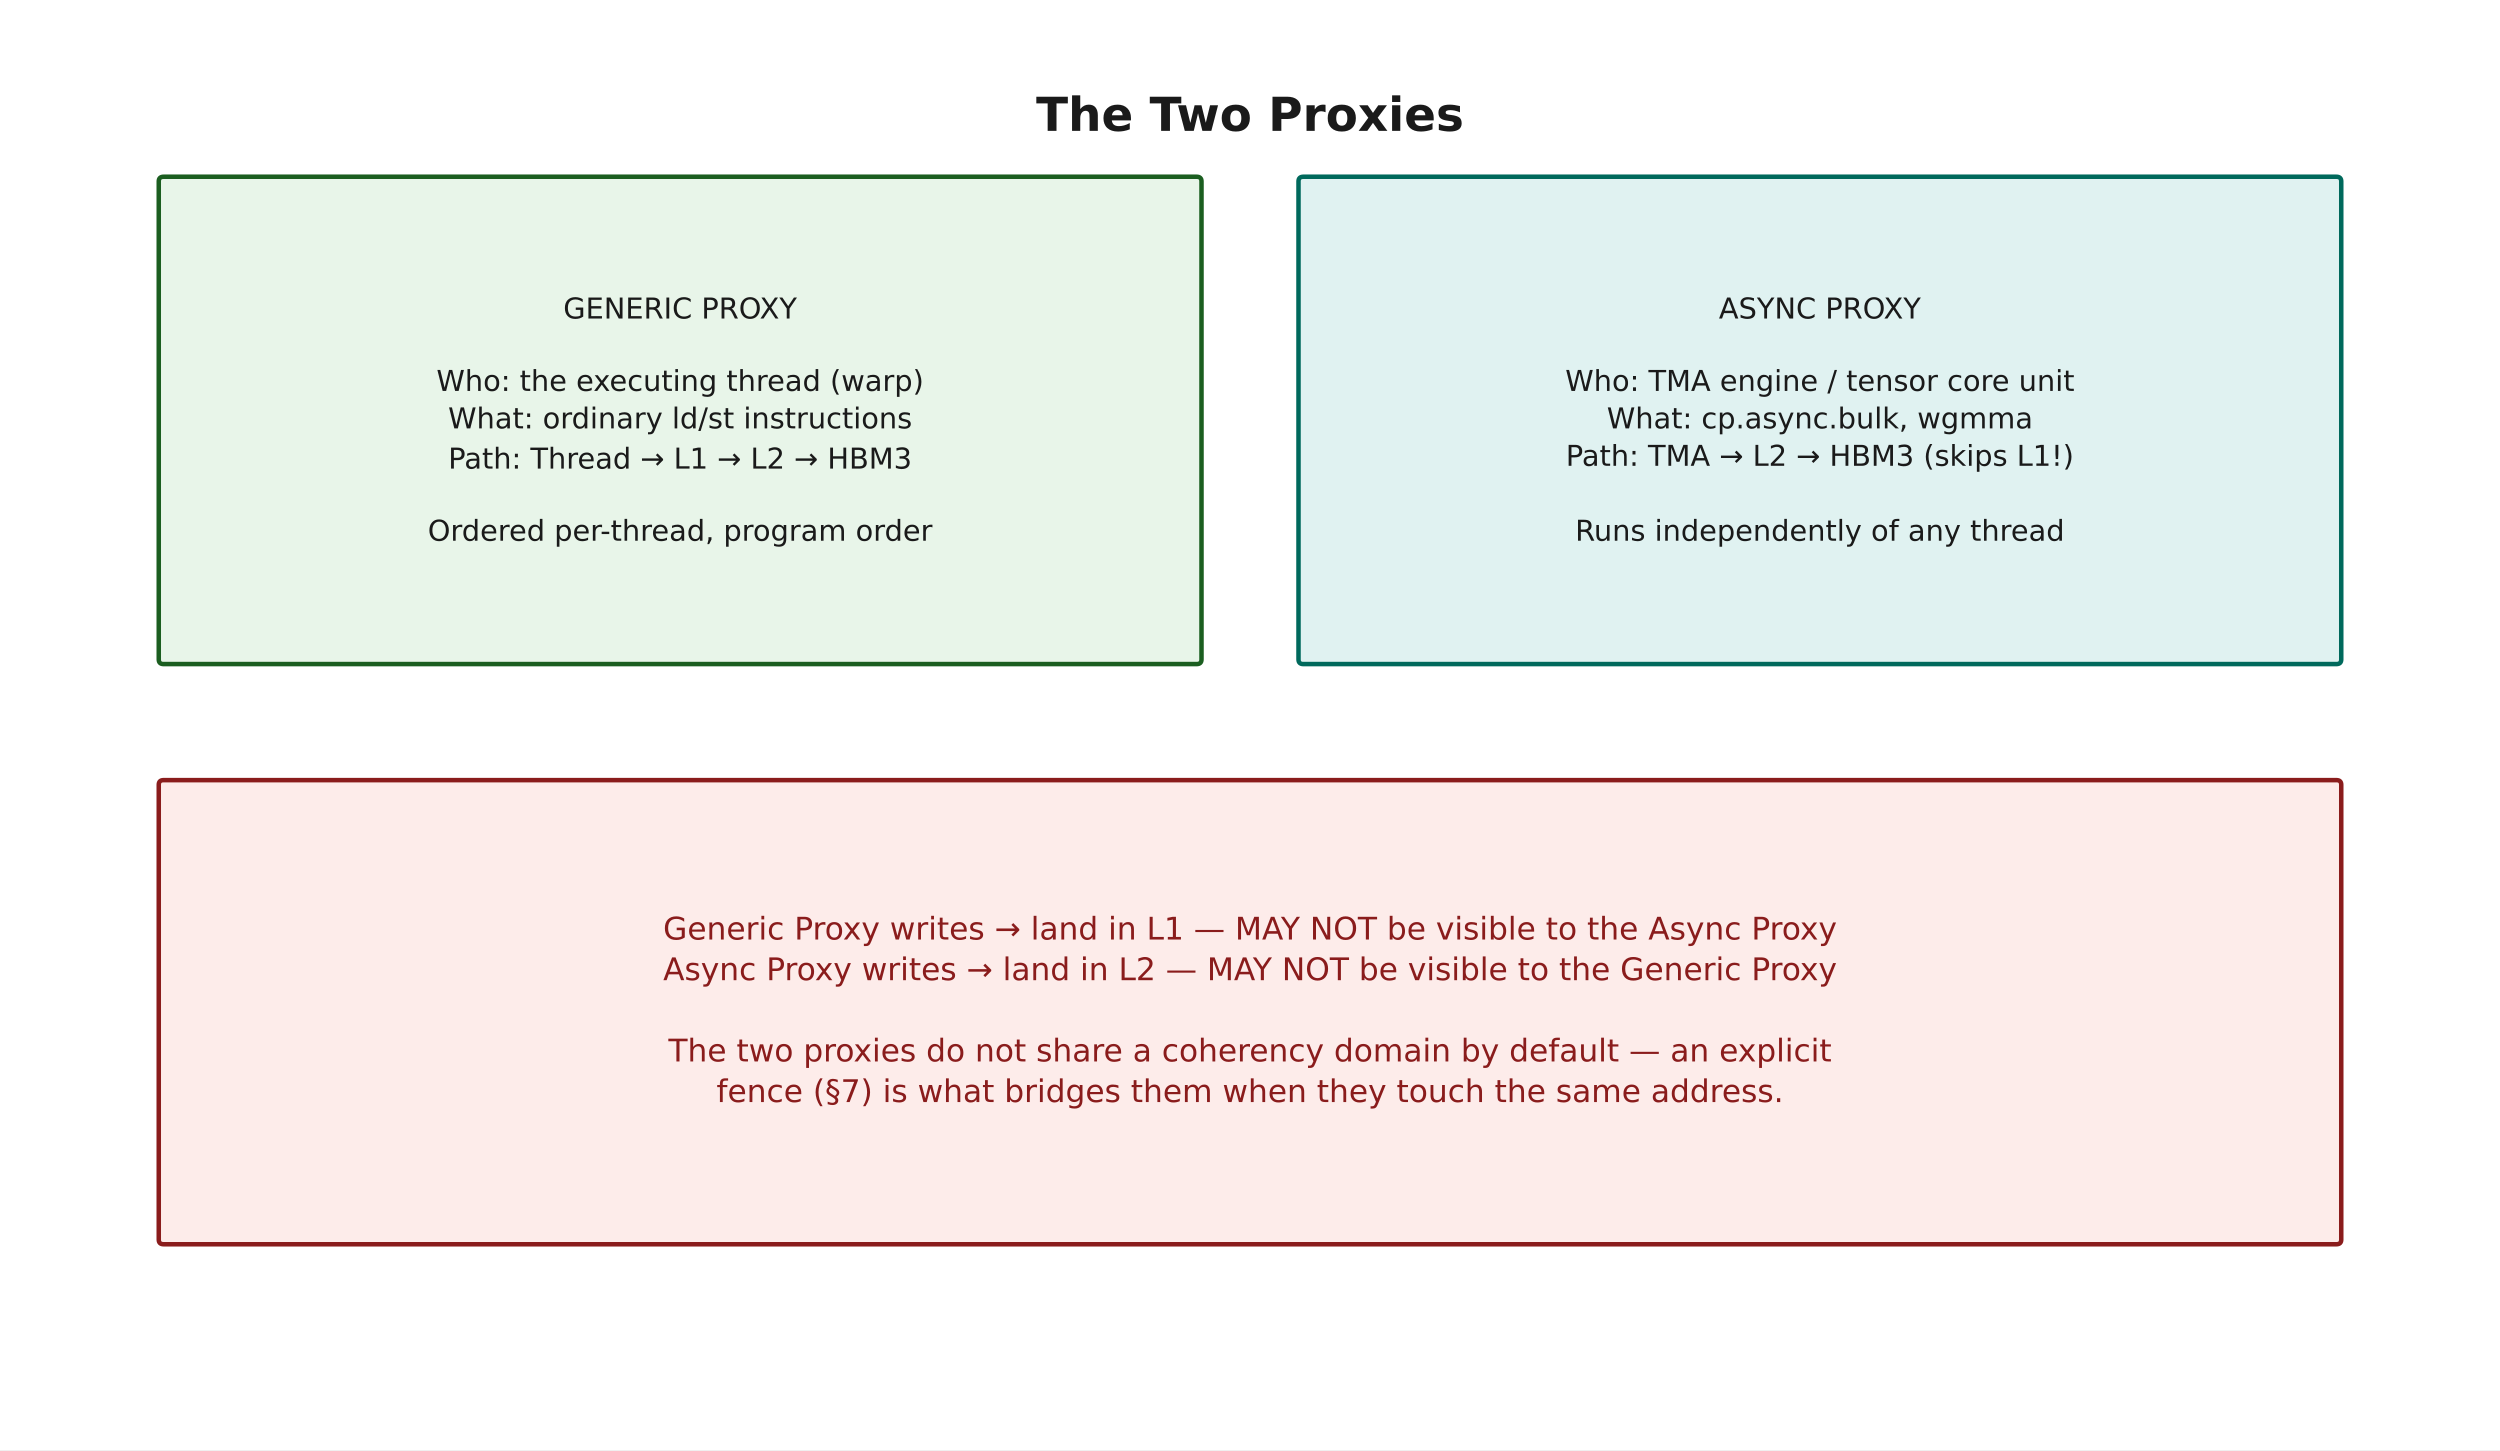
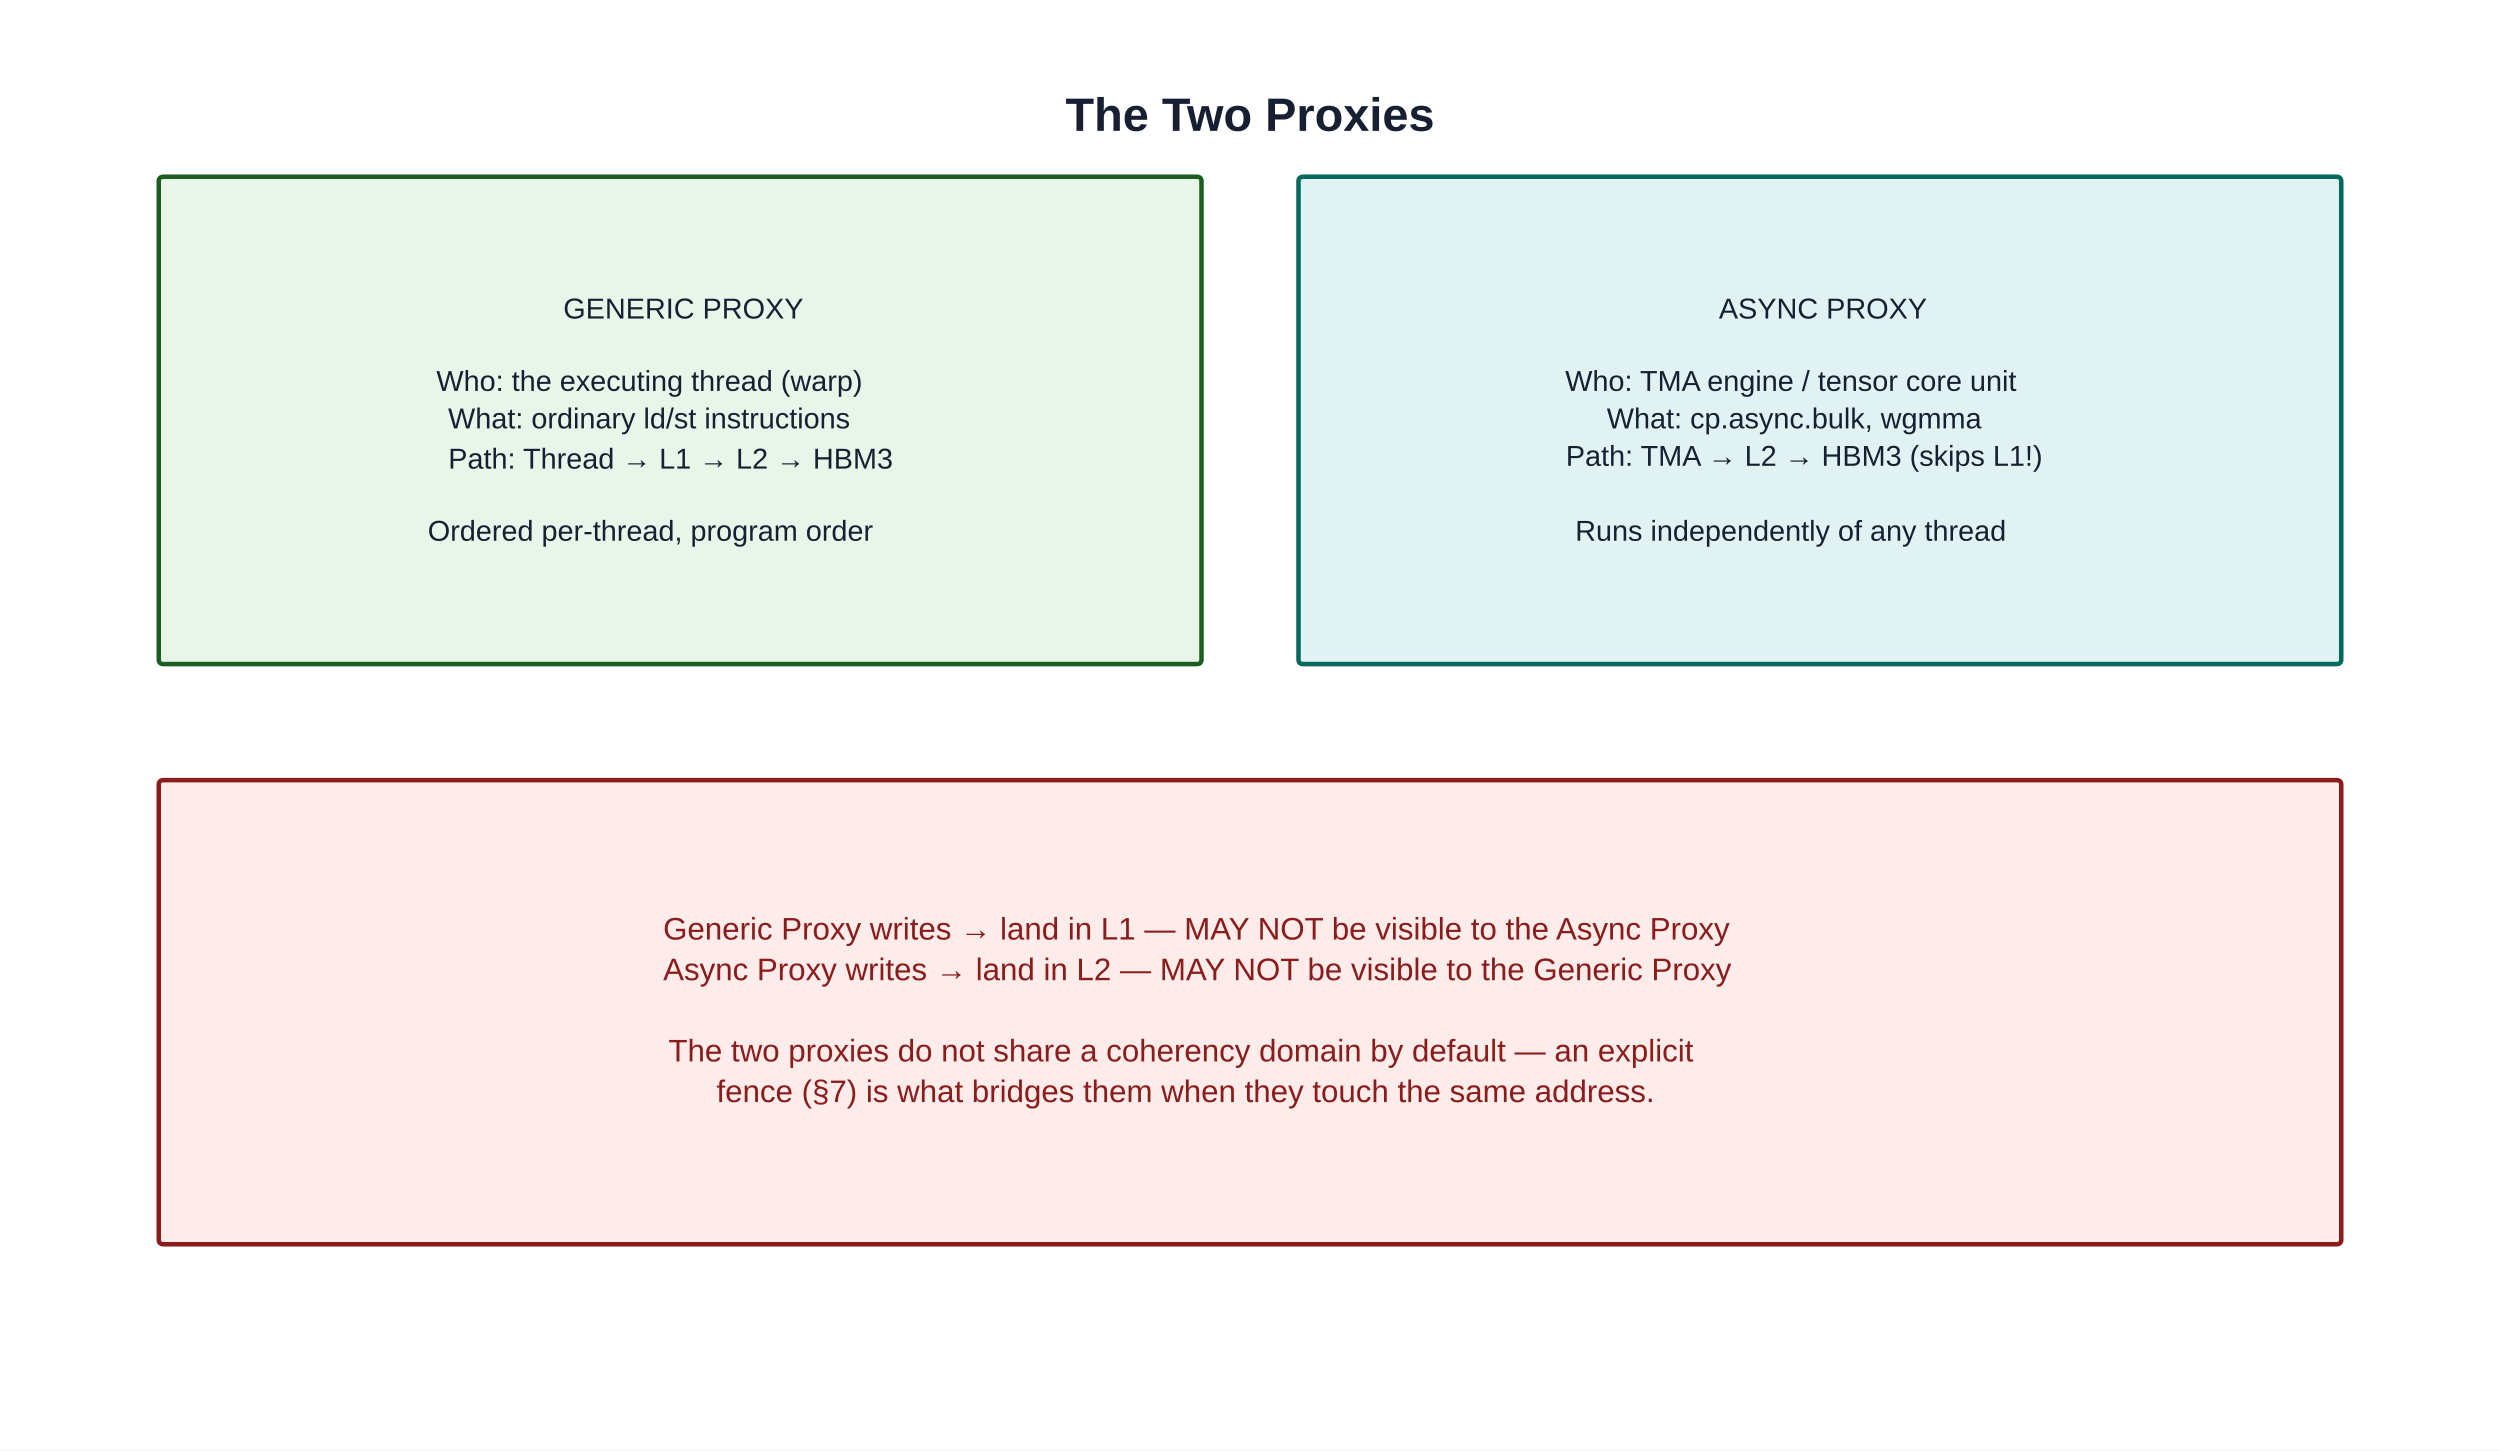
- <svg xmlns="http://www.w3.org/2000/svg" width="720pt" height="417.6pt" viewBox="0 0 720 417.6" version="1.1">
+ <svg xmlns="http://www.w3.org/2000/svg" role="img" width="720pt" height="417.6pt" viewBox="0 0 720 417.6" version="1.1">
  <defs>
    <style type="text/css">*{stroke-linejoin: round; stroke-linecap: butt}</style>
  </defs>
  <g id="figure_1">
    <g id="patch_1">
-       <path d="M 0 417.6  L 720 417.6  L 720 0  L 0 0  z " style="fill: #ffffff" />
+       <path d="M 0 417.6 L 720 417.6 L 720 0 L 0 0 z " style="fill: #ffffff" />
    </g>
    <g id="axes_1">
      <g id="patch_2">
-         <path d="M 47.117 191.257  L 344.635 191.257  Q 346.032 191.257 346.032 189.92  L 346.032 52.238  Q 346.032 50.902 344.635 50.902  L 47.117 50.902  Q 45.72 50.902 45.72 52.238  L 45.72 189.92  Q 45.72 191.257 47.117 191.257  z " clip-path="url(#pd25f99852d)" style="fill: #e8f5e9; stroke: #1b5e20; stroke-width: 1.3; stroke-linejoin: miter" />
+         <path d="M 47.117 191.257 L 344.635 191.257 Q 346.032 191.257 346.032 189.92 L 346.032 52.238 Q 346.032 50.902 344.635 50.902 L 47.117 50.902 Q 45.72 50.902 45.72 52.238 L 45.72 189.92 Q 45.72 191.257 47.117 191.257 z " clip-path="url(#pd25f99852d)" style="fill: #e8f5e9; stroke: #1b5e20; stroke-width: 1.3; stroke-linejoin: miter" />
      </g>
      <g id="patch_3">
-         <path d="M 375.365 191.257  L 672.883 191.257  Q 674.28 191.257 674.28 189.92  L 674.28 52.238  Q 674.28 50.902 672.883 50.902  L 375.365 50.902  Q 373.968 50.902 373.968 52.238  L 373.968 189.92  Q 373.968 191.257 375.365 191.257  z " clip-path="url(#pd25f99852d)" style="fill: #e0f2f1; stroke: #00695c; stroke-width: 1.3; stroke-linejoin: miter" />
+         <path d="M 375.365 191.257 L 672.883 191.257 Q 674.28 191.257 674.28 189.92 L 674.28 52.238 Q 674.28 50.902 672.883 50.902 L 375.365 50.902 Q 373.968 50.902 373.968 52.238 L 373.968 189.92 Q 373.968 191.257 375.365 191.257 z " clip-path="url(#pd25f99852d)" style="fill: #e0f2f1; stroke: #00695c; stroke-width: 1.3; stroke-linejoin: miter" />
      </g>
      <g id="patch_4">
-         <path d="M 47.117 358.346  L 672.883 358.346  Q 674.28 358.346 674.28 357.01  L 674.28 226.011  Q 674.28 224.675 672.883 224.675  L 47.117 224.675  Q 45.72 224.675 45.72 226.011  L 45.72 357.01  Q 45.72 358.346 47.117 358.346  z " clip-path="url(#pd25f99852d)" style="fill: #fdecea; stroke: #8a1c1c; stroke-width: 1.3; stroke-linejoin: miter" />
+         <path d="M 47.117 358.346 L 672.883 358.346 Q 674.28 358.346 674.28 357.01 L 674.28 226.011 Q 674.28 224.675 672.883 224.675 L 47.117 224.675 Q 45.72 224.675 45.72 226.011 L 45.72 357.01 Q 45.72 358.346 47.117 358.346 z " clip-path="url(#pd25f99852d)" style="fill: #fdecea; stroke: #8a1c1c; stroke-width: 1.3; stroke-linejoin: miter" />
      </g>
      <g id="text_1">
-         <text style="font-weight: 700; font-size: 13.5px; font-family: 'DejaVu Sans'; text-anchor: middle; fill: #1a1a1a" x="360" y="37.7" transform="rotate(-0 360 37.69991)">The Two Proxies</text>
+         <text style="font-weight: 700; font-size: 13.5px; font-family: Arial, 'Liberation Sans', 'DejaVu Sans', sans-serif; text-anchor: middle; fill: #172033" x="360" y="37.7" transform="rotate(-0 360 37.69991)">The Two Proxies</text>
      </g>
      <g id="text_2">
-         <text style="font-size: 8.3px; font-family: 'DejaVu Sans'; fill: #1a1a1a" transform="translate(162.2214 91.73024)">GENERIC PROXY</text>
-         <text style="font-size: 8.3px; font-family: 'DejaVu Sans'; fill: #1a1a1a" transform="translate(195.876 99.49917)" />
-         <text style="font-size: 8.3px; font-family: 'DejaVu Sans'; fill: #1a1a1a" transform="translate(125.6807 112.5795)">Who: the executing thread (warp)</text>
-         <text style="font-size: 8.3px; font-family: 'DejaVu Sans'; fill: #1a1a1a" transform="translate(129.0467 123.3695)">What: ordinary ld/st instructions</text>
-         <text style="font-size: 8.3px; font-family: 'DejaVu Sans'; fill: #1a1a1a" transform="translate(129.0908 134.9635)">Path: Thread → L1 → L2 → HBM3</text>
-         <text style="font-size: 8.3px; font-family: 'DejaVu Sans'; fill: #1a1a1a" transform="translate(195.876 142.6592)" />
-         <text style="font-size: 8.3px; font-family: 'DejaVu Sans'; fill: #1a1a1a" transform="translate(123.1985 155.7395)">Ordered per-thread, program order</text>
+         <text style="font-size: 8.3px; font-family: Arial, 'Liberation Sans', 'DejaVu Sans', sans-serif; fill: #172033" transform="translate(162.2214 91.73024)">GENERIC PROXY</text>
+         <text style="font-size: 8.3px; font-family: Arial, 'Liberation Sans', 'DejaVu Sans', sans-serif; fill: #172033" transform="translate(195.876 99.49917)" />
+         <text style="font-size: 8.3px; font-family: Arial, 'Liberation Sans', 'DejaVu Sans', sans-serif; fill: #172033" transform="translate(125.6807 112.5795)">Who: the executing thread (warp)</text>
+         <text style="font-size: 8.3px; font-family: Arial, 'Liberation Sans', 'DejaVu Sans', sans-serif; fill: #172033" transform="translate(129.0467 123.3695)">What: ordinary ld/st instructions</text>
+         <text style="font-size: 8.3px; font-family: Arial, 'Liberation Sans', 'DejaVu Sans', sans-serif; fill: #172033" transform="translate(129.0908 134.9635)">Path: Thread → L1 → L2 → HBM3</text>
+         <text style="font-size: 8.3px; font-family: Arial, 'Liberation Sans', 'DejaVu Sans', sans-serif; fill: #172033" transform="translate(195.876 142.6592)" />
+         <text style="font-size: 8.3px; font-family: Arial, 'Liberation Sans', 'DejaVu Sans', sans-serif; fill: #172033" transform="translate(123.1985 155.7395)">Ordered per-thread, program order</text>
      </g>
      <g id="text_3">
-         <text style="font-size: 8.3px; font-family: 'DejaVu Sans'; fill: #1a1a1a" transform="translate(495.0293 91.73024)">ASYNC PROXY</text>
-         <text style="font-size: 8.3px; font-family: 'DejaVu Sans'; fill: #1a1a1a" transform="translate(524.124 99.49917)" />
-         <text style="font-size: 8.3px; font-family: 'DejaVu Sans'; fill: #1a1a1a" transform="translate(450.7857 112.5795)">Who: TMA engine / tensor core unit</text>
-         <text style="font-size: 8.3px; font-family: 'DejaVu Sans'; fill: #1a1a1a" transform="translate(462.7611 123.3695)">What: cp.async.bulk, wgmma</text>
-         <text style="font-size: 8.3px; font-family: 'DejaVu Sans'; fill: #1a1a1a" transform="translate(450.9563 134.1595)">Path: TMA → L2 → HBM3 (skips L1!)</text>
-         <text style="font-size: 8.3px; font-family: 'DejaVu Sans'; fill: #1a1a1a" transform="translate(524.124 142.6592)" />
-         <text style="font-size: 8.3px; font-family: 'DejaVu Sans'; fill: #1a1a1a" transform="translate(453.6525 155.7395)">Runs independently of any thread</text>
+         <text style="font-size: 8.3px; font-family: Arial, 'Liberation Sans', 'DejaVu Sans', sans-serif; fill: #172033" transform="translate(495.0293 91.73024)">ASYNC PROXY</text>
+         <text style="font-size: 8.3px; font-family: Arial, 'Liberation Sans', 'DejaVu Sans', sans-serif; fill: #172033" transform="translate(524.124 99.49917)" />
+         <text style="font-size: 8.3px; font-family: Arial, 'Liberation Sans', 'DejaVu Sans', sans-serif; fill: #172033" transform="translate(450.7857 112.5795)">Who: TMA engine / tensor core unit</text>
+         <text style="font-size: 8.3px; font-family: Arial, 'Liberation Sans', 'DejaVu Sans', sans-serif; fill: #172033" transform="translate(462.7611 123.3695)">What: cp.async.bulk, wgmma</text>
+         <text style="font-size: 8.3px; font-family: Arial, 'Liberation Sans', 'DejaVu Sans', sans-serif; fill: #172033" transform="translate(450.9563 134.1595)">Path: TMA → L2 → HBM3 (skips L1!)</text>
+         <text style="font-size: 8.3px; font-family: Arial, 'Liberation Sans', 'DejaVu Sans', sans-serif; fill: #172033" transform="translate(524.124 142.6592)" />
+         <text style="font-size: 8.3px; font-family: Arial, 'Liberation Sans', 'DejaVu Sans', sans-serif; fill: #172033" transform="translate(453.6525 155.7395)">Runs independently of any thread</text>
      </g>
      <g id="text_4">
-         <text style="font-size: 9px; font-family: 'DejaVu Sans'; fill: #8a1c1c" transform="translate(190.9835 270.5941)">Generic Proxy writes → land in L1 — MAY NOT be visible to the Async Proxy</text>
-         <text style="font-size: 9px; font-family: 'DejaVu Sans'; fill: #8a1c1c" transform="translate(190.9835 282.2941)">Async Proxy writes → land in L2 — MAY NOT be visible to the Generic Proxy</text>
-         <text style="font-size: 9px; font-family: 'DejaVu Sans'; fill: #8a1c1c" transform="translate(360 291.5106)" />
-         <text style="font-size: 9px; font-family: 'DejaVu Sans'; fill: #8a1c1c" transform="translate(192.5072 305.6941)">The two proxies do not share a coherency domain by default — an explicit</text>
-         <text style="font-size: 9px; font-family: 'DejaVu Sans'; fill: #8a1c1c" transform="translate(206.3503 317.3941)">fence (§7) is what bridges them when they touch the same address.</text>
+         <text style="font-size: 9px; font-family: Arial, 'Liberation Sans', 'DejaVu Sans', sans-serif; fill: #8a1c1c" transform="translate(190.9835 270.5941)">Generic Proxy writes → land in L1 — MAY NOT be visible to the Async Proxy</text>
+         <text style="font-size: 9px; font-family: Arial, 'Liberation Sans', 'DejaVu Sans', sans-serif; fill: #8a1c1c" transform="translate(190.9835 282.2941)">Async Proxy writes → land in L2 — MAY NOT be visible to the Generic Proxy</text>
+         <text style="font-size: 9px; font-family: Arial, 'Liberation Sans', 'DejaVu Sans', sans-serif; fill: #8a1c1c" transform="translate(360 291.5106)" />
+         <text style="font-size: 9px; font-family: Arial, 'Liberation Sans', 'DejaVu Sans', sans-serif; fill: #8a1c1c" transform="translate(192.5072 305.6941)">The two proxies do not share a coherency domain by default — an explicit</text>
+         <text style="font-size: 9px; font-family: Arial, 'Liberation Sans', 'DejaVu Sans', sans-serif; fill: #8a1c1c" transform="translate(206.3503 317.3941)">fence (§7) is what bridges them when they touch the same address.</text>
      </g>
    </g>
  </g>
  <defs>
    <clipPath id="pd25f99852d">
      <rect x="10.8" y="10.8" width="698.4" height="387.648" />
    </clipPath>
  </defs>
</svg>
